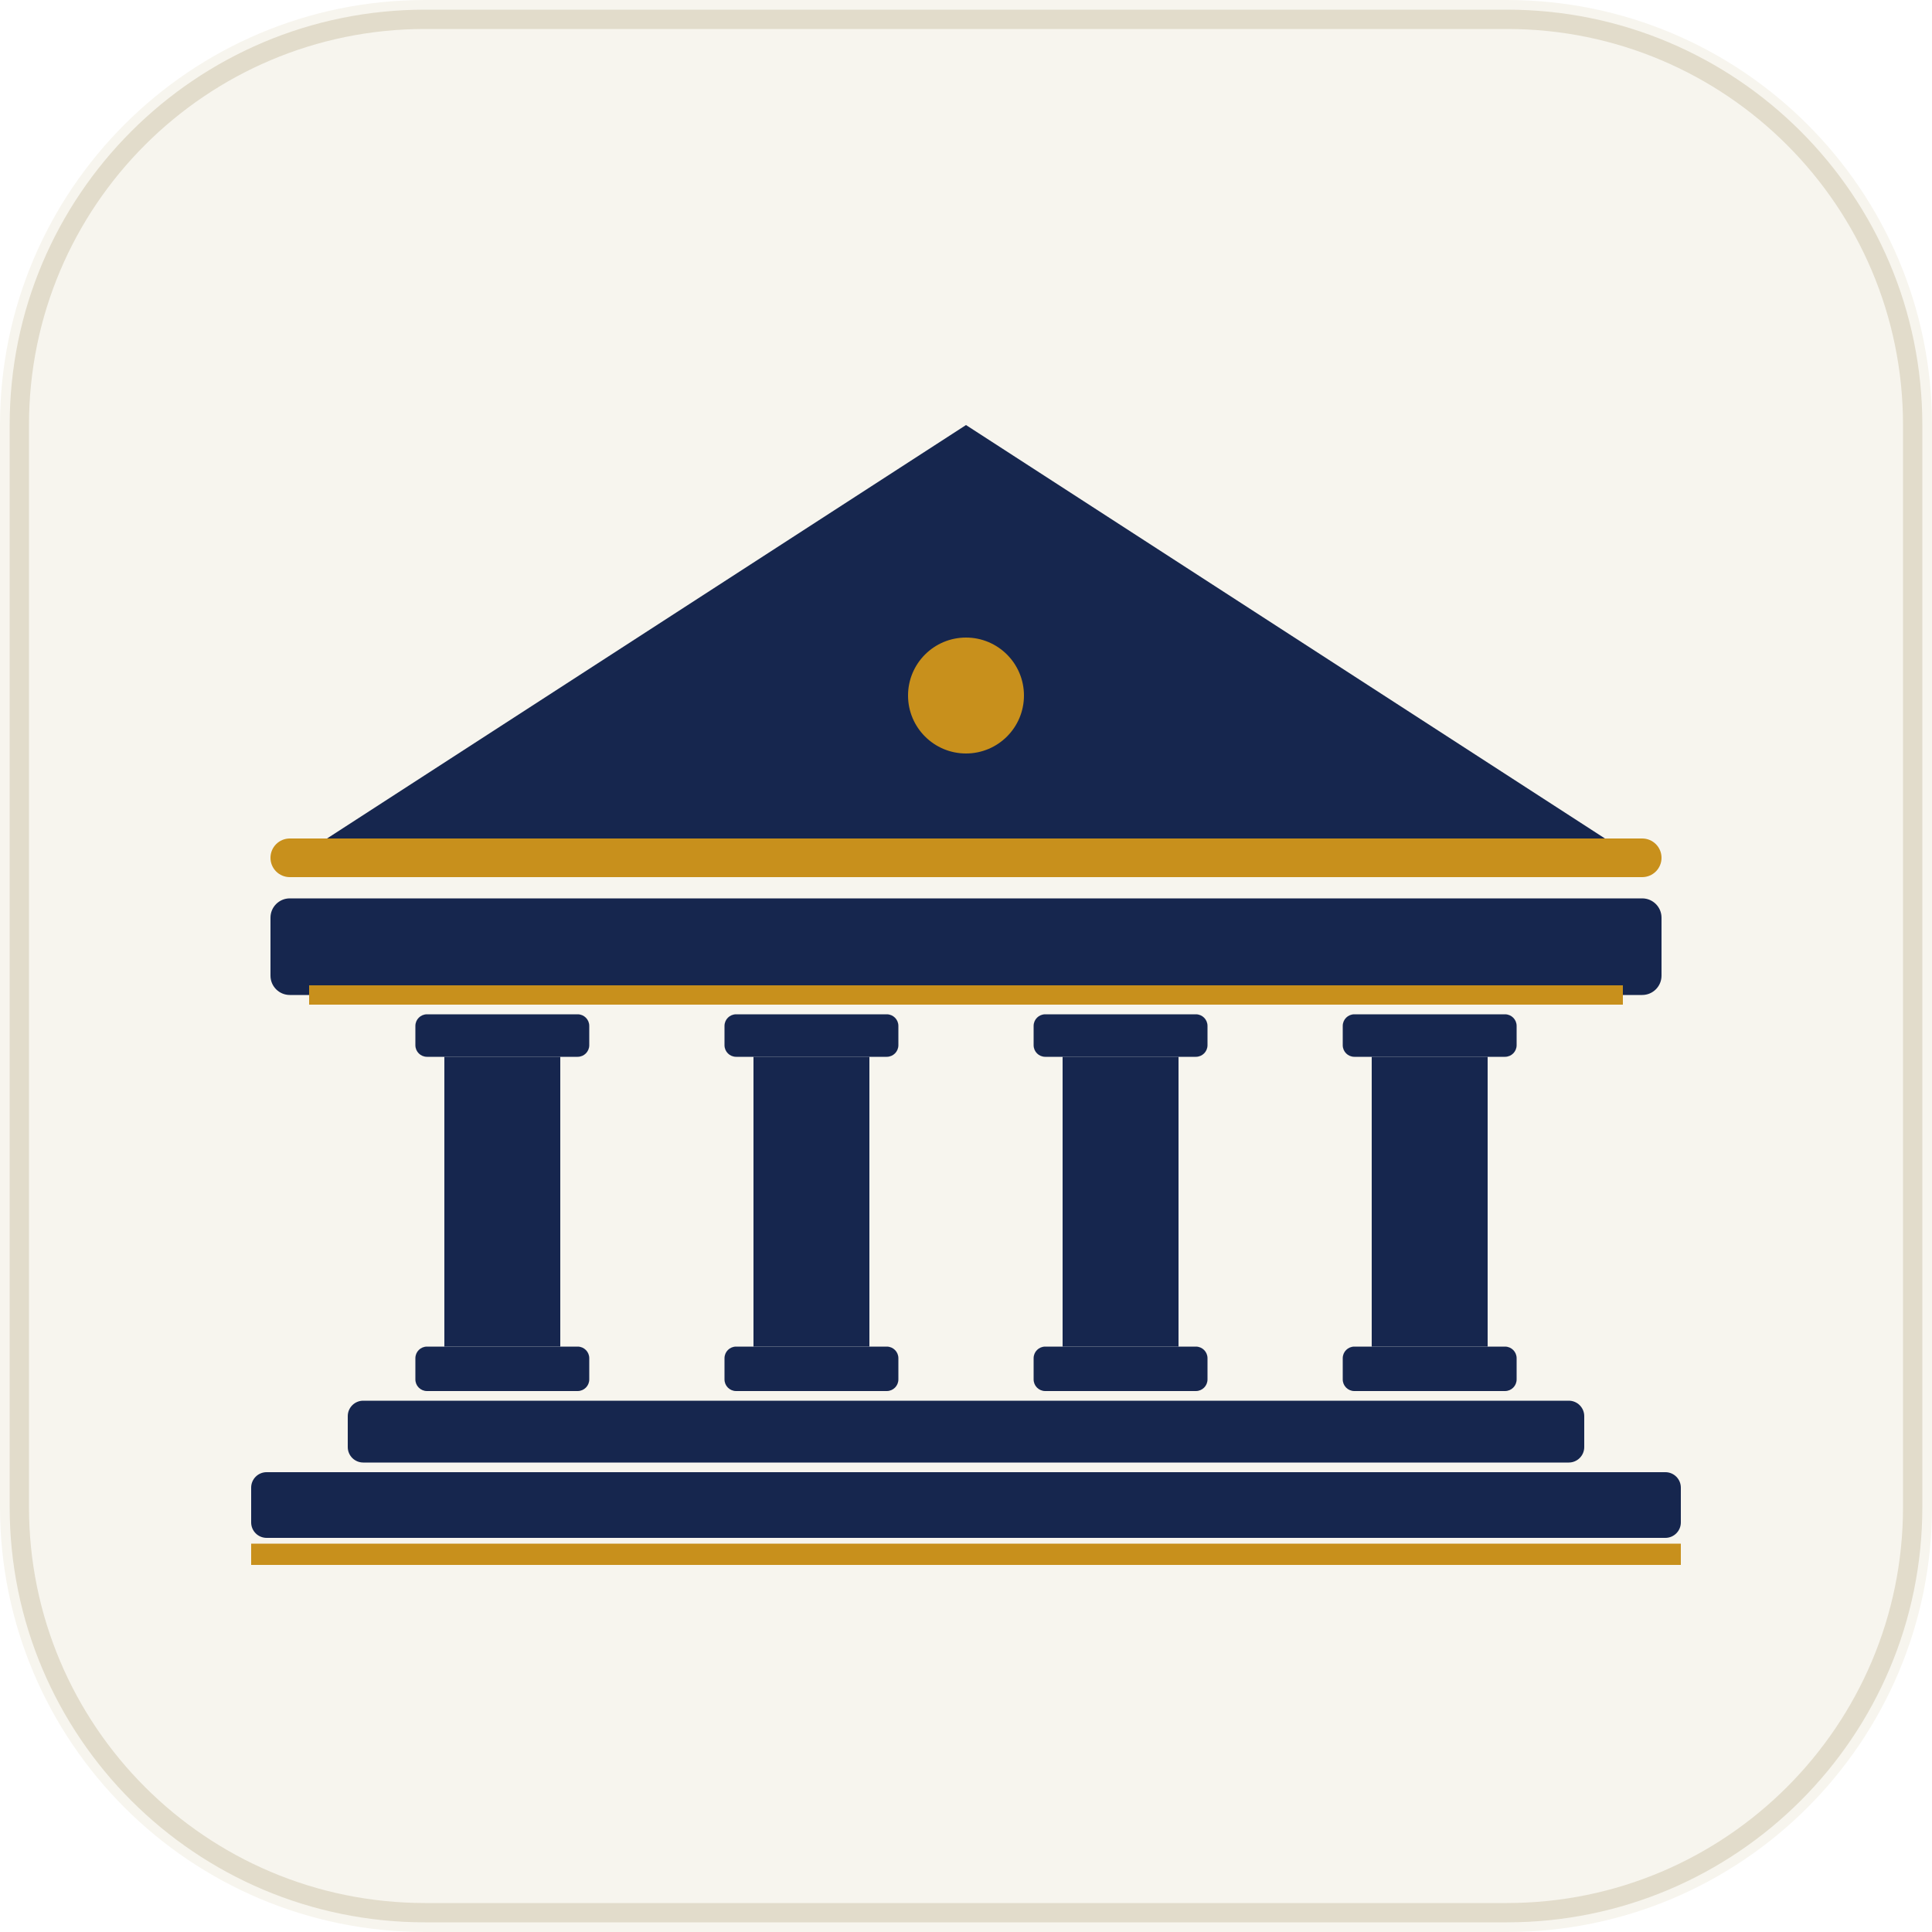
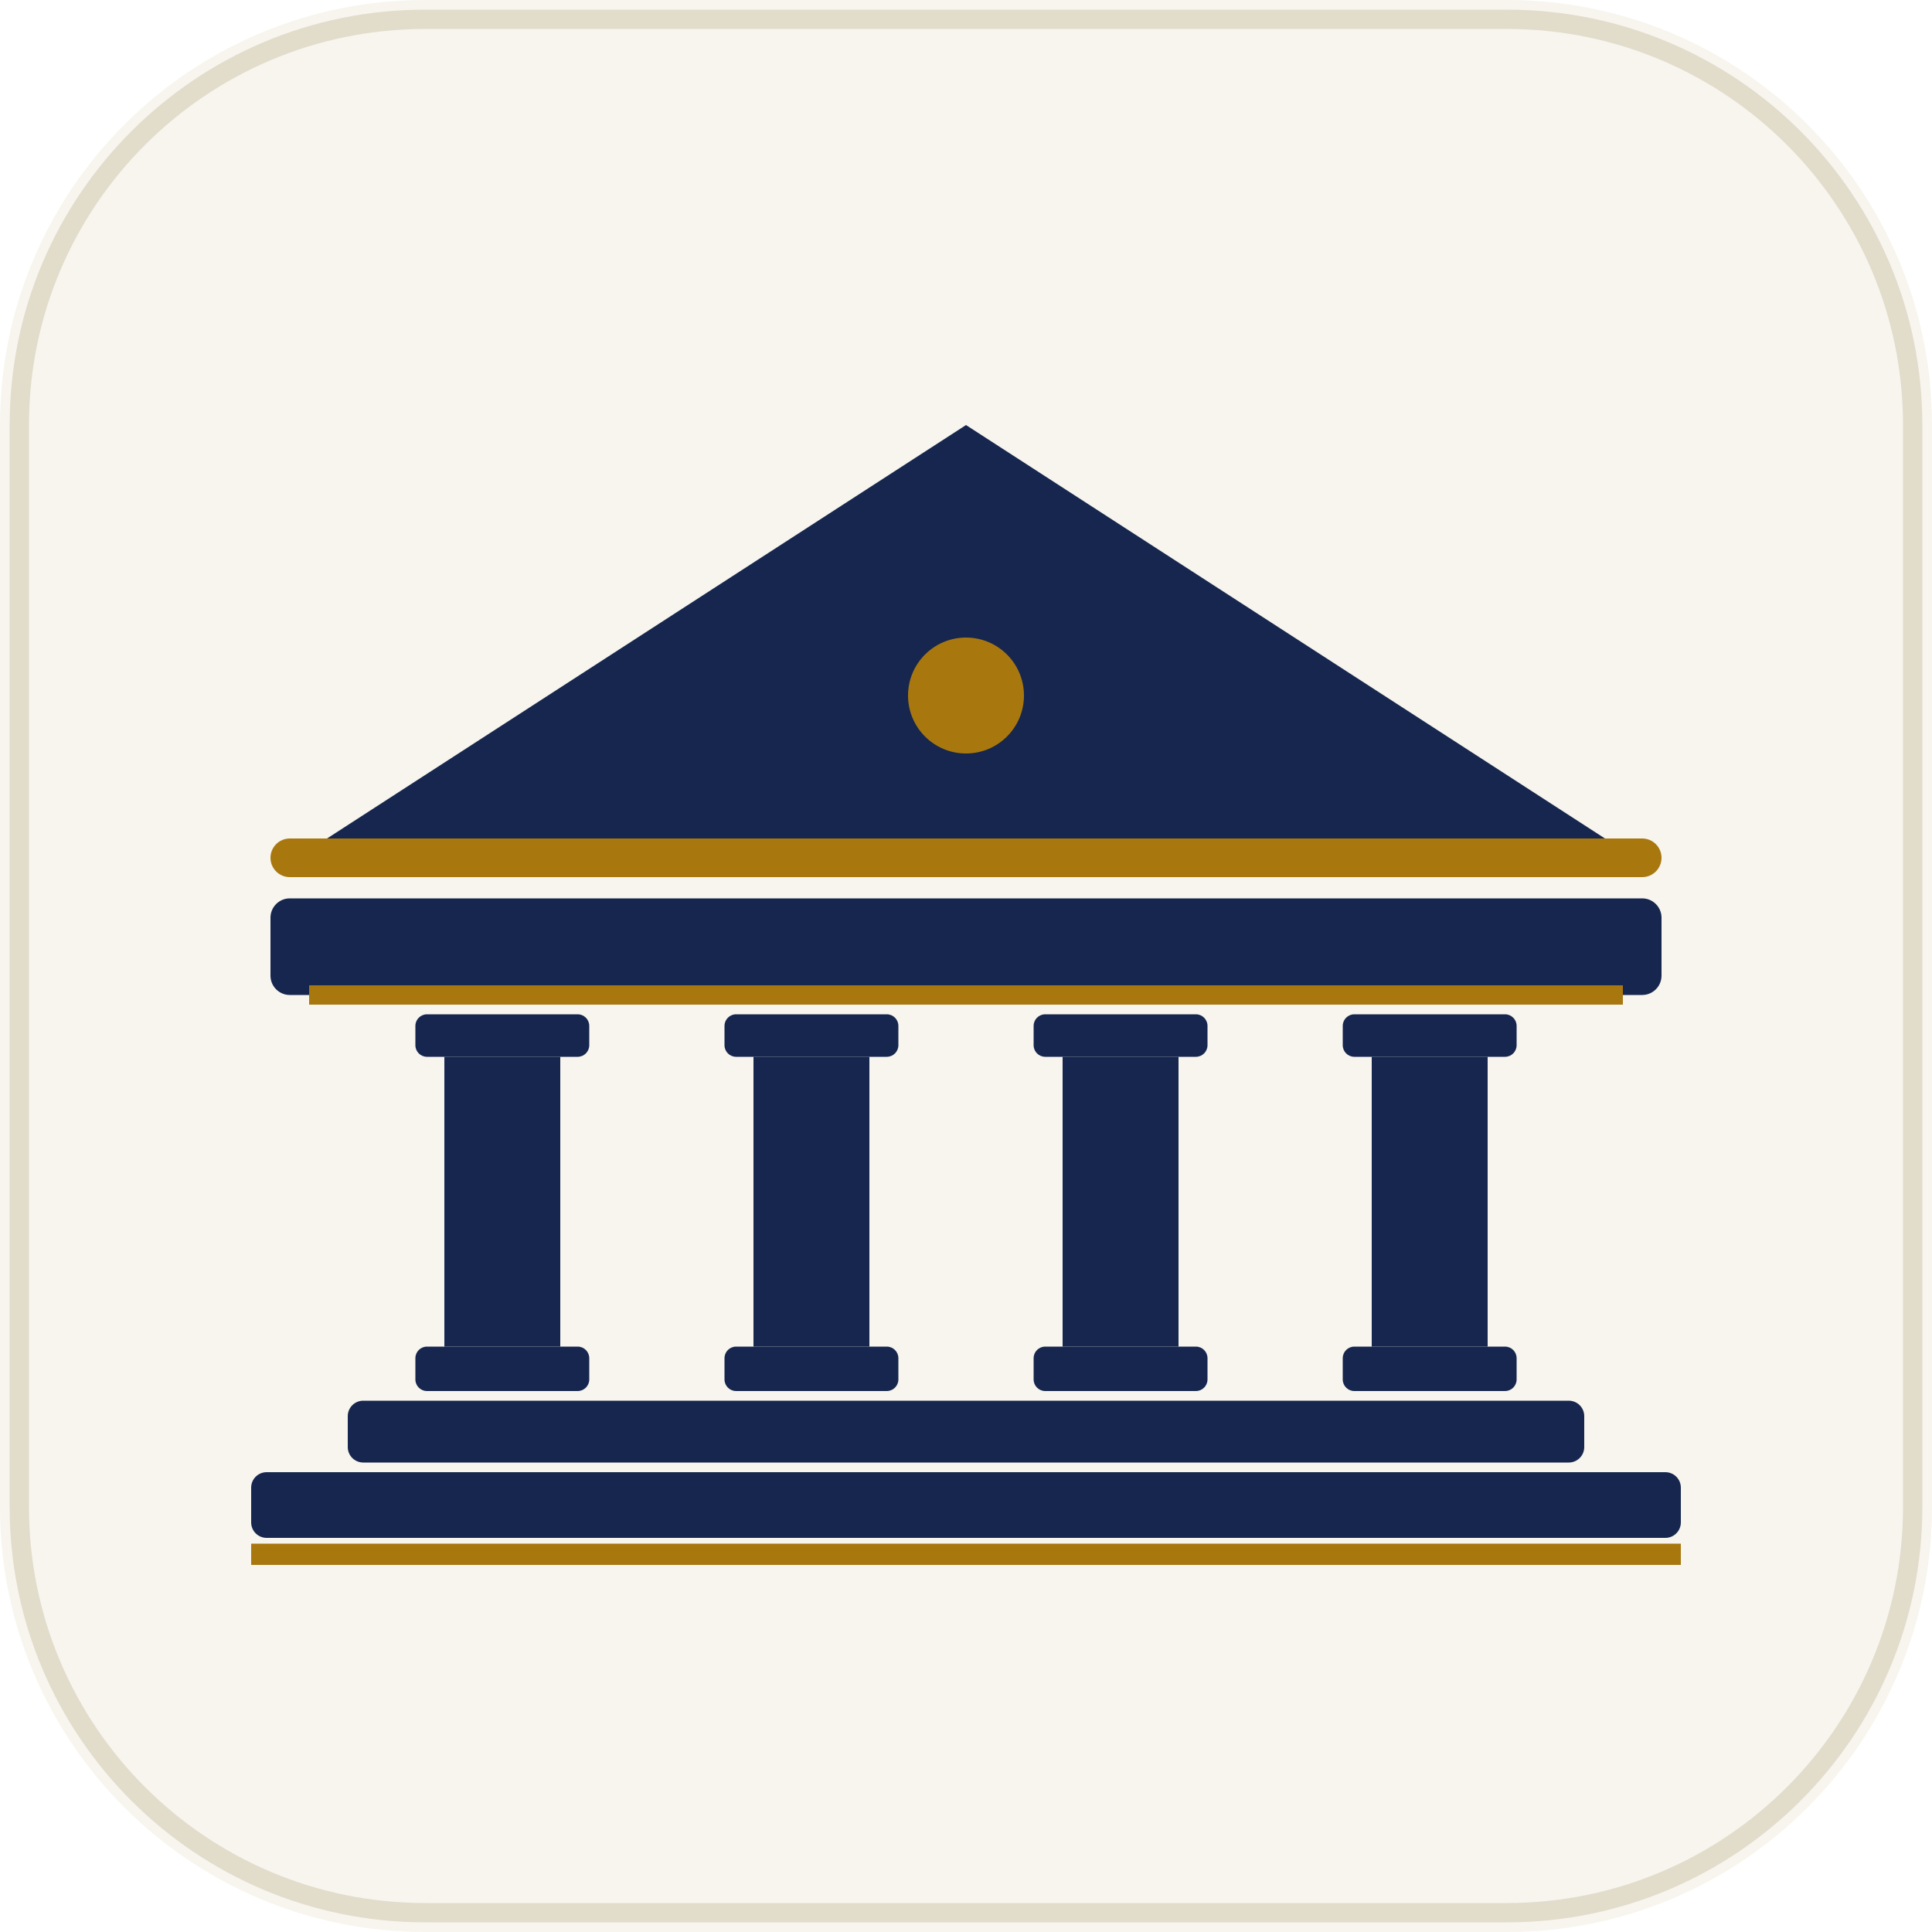
<svg xmlns="http://www.w3.org/2000/svg" width="1024" height="1024" viewBox="0 0 100 100" role="img" aria-label="Greekstack">
  <rect x="0" y="0" width="100" height="100" rx="22" fill="#F7F5EE" />
  <rect x="1" y="1" width="98" height="98" rx="21" fill="none" stroke="#E2DCCB" stroke-width="1" />
  <g fill="#16264E">
    <path d="M16 44 L50 22 L84 44 Z" />
    <rect x="14" y="46.5" width="72" height="5" rx="1" />
    <rect x="21.5" y="52.5" width="9" height="2.2" rx="0.6" />
    <rect x="23" y="54.7" width="6" height="15" />
    <rect x="21.5" y="69.7" width="9" height="2.3" rx="0.6" />
    <rect x="37.5" y="52.5" width="9" height="2.2" rx="0.6" />
    <rect x="39" y="54.7" width="6" height="15" />
    <rect x="37.5" y="69.7" width="9" height="2.3" rx="0.6" />
    <rect x="53.5" y="52.5" width="9" height="2.2" rx="0.6" />
    <rect x="55" y="54.7" width="6" height="15" />
    <rect x="53.5" y="69.7" width="9" height="2.3" rx="0.6" />
    <rect x="69.5" y="52.5" width="9" height="2.2" rx="0.6" />
    <rect x="71" y="54.7" width="6" height="15" />
    <rect x="69.5" y="69.7" width="9" height="2.3" rx="0.6" />
    <rect x="18" y="72.5" width="64" height="3.2" rx="0.8" />
    <rect x="13" y="76.2" width="74" height="3.4" rx="0.8" />
  </g>
-   <g fill="#C8901C">
+   <g fill="#A8780F">
    <rect x="14" y="43.4" width="72" height="2" rx="1" />
    <circle cx="50" cy="36" r="3" />
    <rect x="16" y="51" width="68" height="1" />
    <rect x="13" y="79.9" width="74" height="1.1" />
  </g>
</svg>
